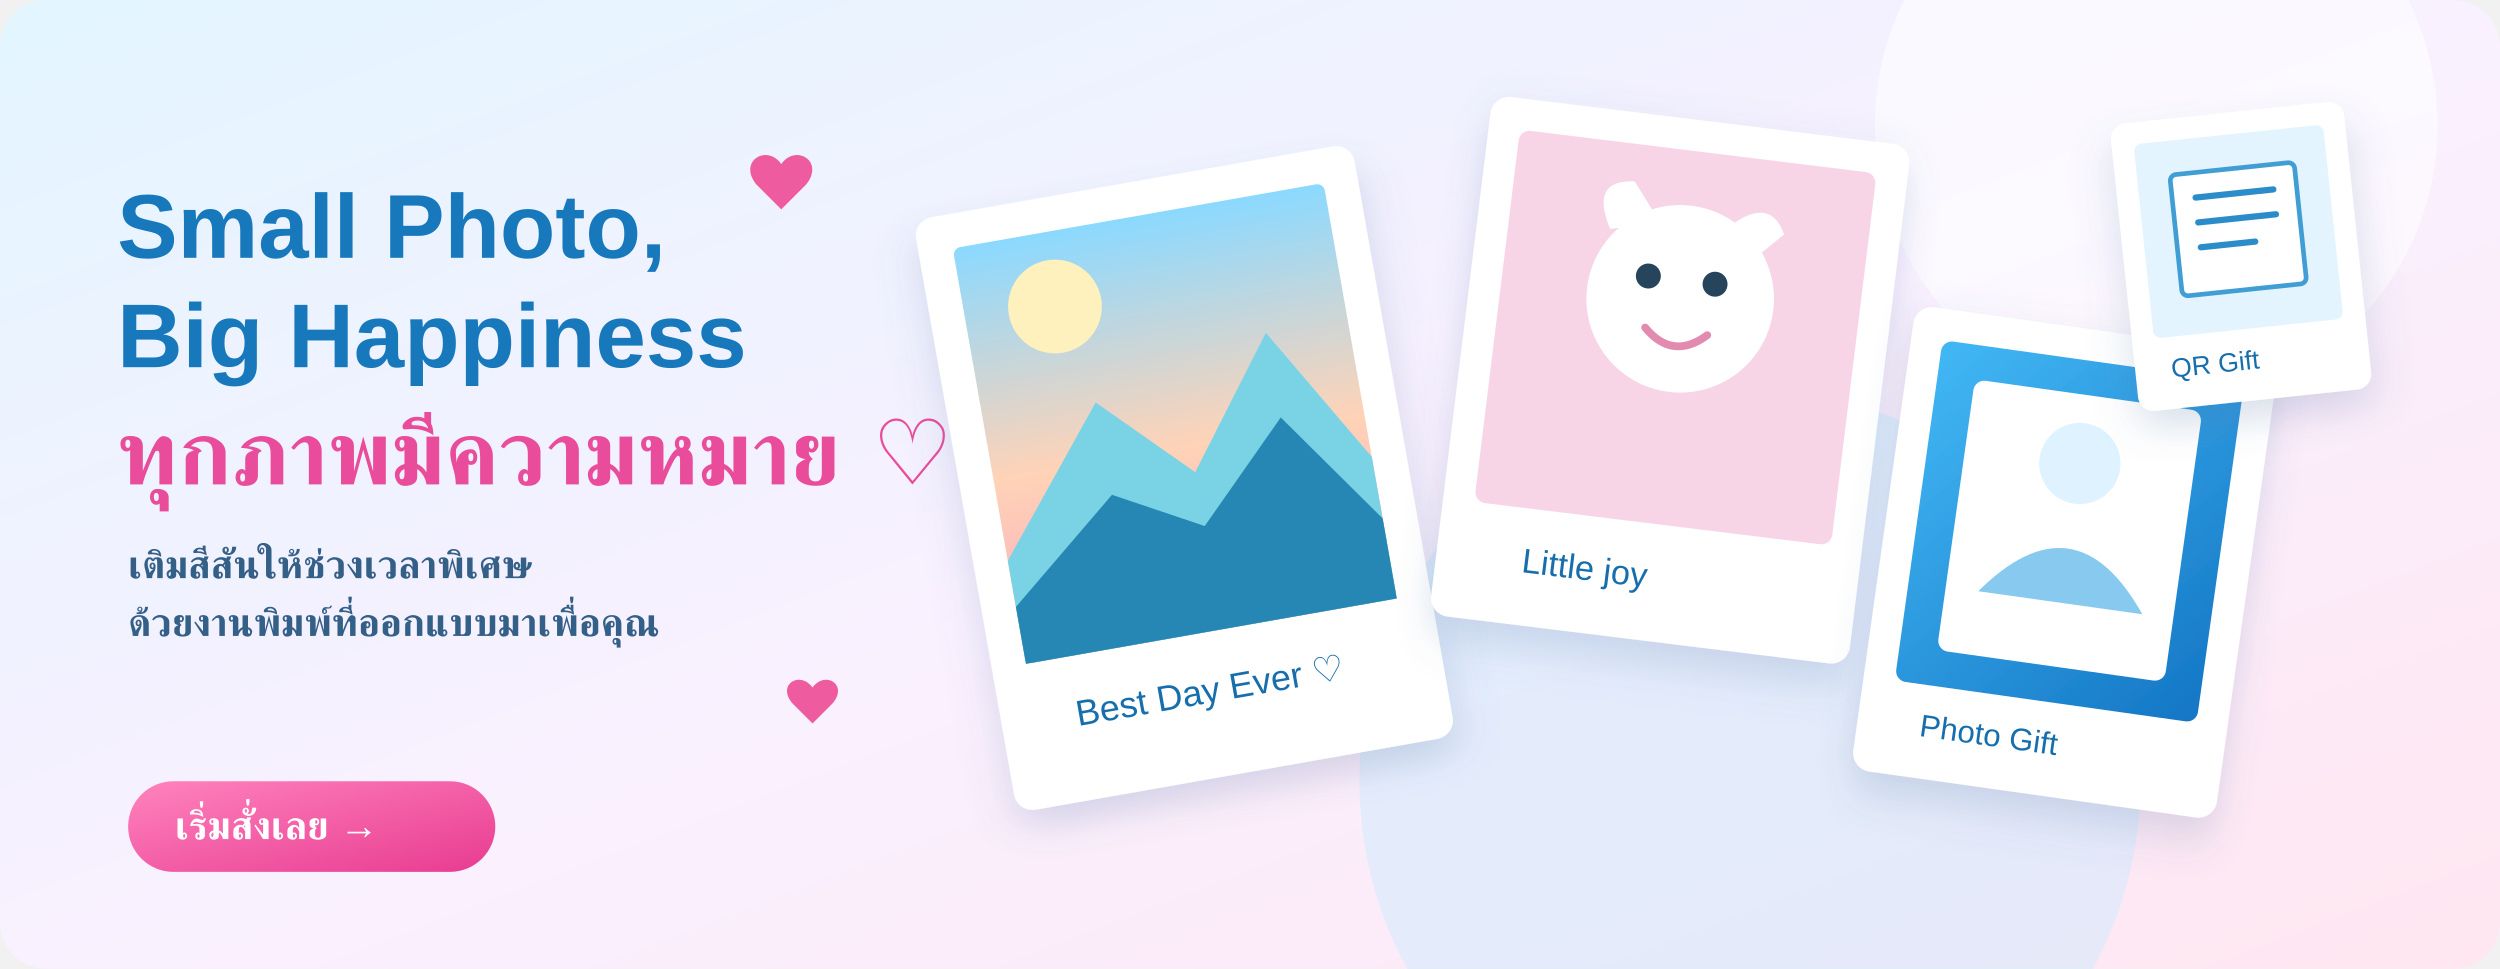
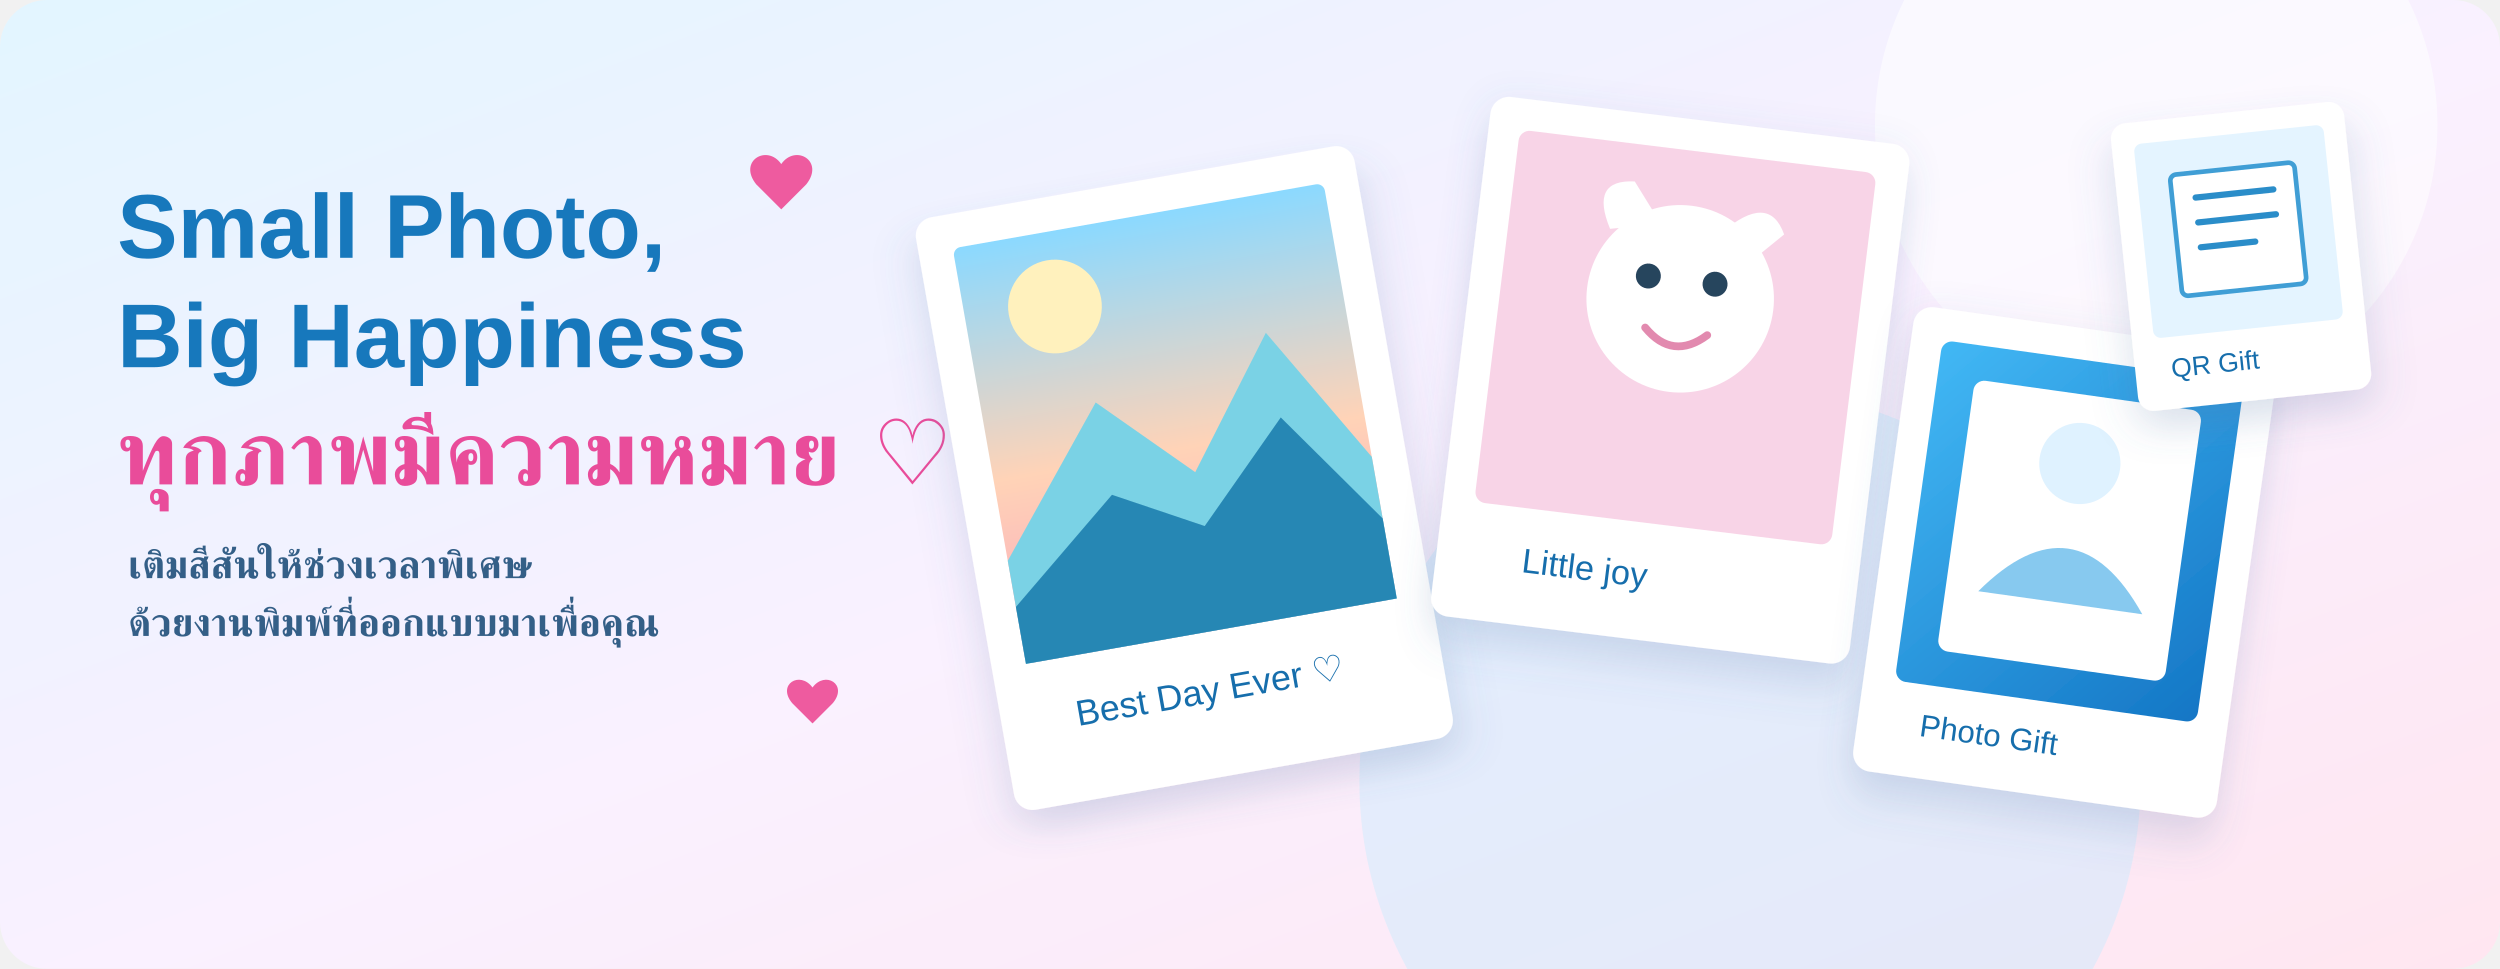
<svg xmlns="http://www.w3.org/2000/svg" viewBox="0 0 1600 620" role="img" aria-label="DMC Studio banner artwork">
  <defs>
    <linearGradient id="bg" x1="0" y1="0" x2="1" y2="1">
      <stop stop-color="#dff4ff" />
      <stop offset=".52" stop-color="#f9efff" />
      <stop offset="1" stop-color="#ffe3ef" />
    </linearGradient>
    <linearGradient id="blue" x1="0" y1="0" x2="1" y2="1">
      <stop stop-color="#42b8f5" />
      <stop offset="1" stop-color="#1476c5" />
    </linearGradient>
    <linearGradient id="pink" x1="0" y1="0" x2="1" y2="1">
      <stop stop-color="#ff83bd" />
      <stop offset="1" stop-color="#e83b91" />
    </linearGradient>
    <linearGradient id="photo" x1="0" y1="0" x2="0" y2="1">
      <stop stop-color="#8bd9ff" />
      <stop offset=".56" stop-color="#ffd3b7" />
      <stop offset="1" stop-color="#f9a6bd" />
    </linearGradient>
    <filter id="shadow" x="-20%" y="-20%" width="150%" height="160%">
      <feDropShadow dx="0" dy="12" stdDeviation="13" flood-color="#5276a4" flood-opacity=".22" />
    </filter>
  </defs>
  <rect width="1600" height="620" rx="30" fill="url(#bg)" />
  <circle cx="1380" cy="80" r="180" fill="#fff" opacity=".55" />
  <circle cx="1120" cy="500" r="250" fill="#bceaff" opacity=".42" />
  <path d="M0 0h1600v620H0Z" fill="#fff" opacity=".1" />
  <g font-family="Arial,sans-serif" font-weight="700">
    <text x="75" y="165" font-size="58" fill="#1778bc">Small Photo,</text>
    <text x="75" y="235" font-size="58" fill="#1778bc">Big Happiness</text>
    <text x="75" y="310" font-size="58" fill="#e94c9a">ทุกภาพมีความหมาย ♡</text>
    <text x="82" y="370" font-size="25" fill="#345f87">เติมสีสันให้ช่วงเวลาพิเศษ</text>
    <text x="82" y="407" font-size="25" fill="#345f87">ด้วยงานพิมพ์ที่ออกแบบมาเพื่อคุณ</text>
  </g>
  <g transform="rotate(-10 780 330)" filter="url(#shadow)">
    <rect x="620" y="110" width="285" height="385" rx="12" fill="#fff" />
    <rect x="642" y="132" width="241" height="270" rx="5" fill="url(#photo)" />
    <circle cx="700" cy="180" r="30" fill="#fff1bd" />
    <path d="M642 335 715 245 770 300 830 220 883 310V402H642Z" fill="#7ad2e5" />
    <path d="M642 365 715 305 770 335 830 275 883 350V402H642Z" fill="#2887b4" />
    <text x="668" y="447" font-family="Arial" font-size="23" fill="#176eac">Best Day Ever ♡</text>
  </g>
  <g transform="rotate(7 1060 275)" filter="url(#shadow)">
    <rect x="930" y="75" width="270" height="335" rx="12" fill="#fff" />
    <rect x="950" y="95" width="230" height="240" rx="7" fill="#f8d4e7" />
    <circle cx="1065" cy="190" r="60" fill="#fff" />
    <circle cx="1043" cy="178" r="8" fill="#28445d" />
    <circle cx="1086" cy="178" r="8" fill="#28445d" />
    <path d="M1045 211q20 19 40 0" fill="none" stroke="#e28aaf" stroke-width="5" stroke-linecap="round" />
    <path d="M1015 151q-17-30 12-32l20 25M1086 145q27-30 40-4l-25 26" fill="#fff" />
    <text x="985" y="376" font-family="Arial" font-size="22" fill="#176eac">Little joy</text>
  </g>
  <g transform="rotate(8 1320 390)" filter="url(#shadow)">
    <rect x="1200" y="210" width="235" height="300" rx="12" fill="#fff" />
    <rect x="1220" y="230" width="195" height="220" rx="7" fill="url(#blue)" />
    <rect x="1244" y="252" width="147" height="175" rx="7" fill="#fff" />
    <circle cx="1318" cy="296" r="26" fill="#dff2ff" />
    <path d="M1265 386q53-70 106 0" fill="#87c9ef" />
    <text x="1240" y="483" font-family="Arial" font-size="20" fill="#176eac">Photo Gift</text>
  </g>
  <g transform="rotate(-6 1450 170)" filter="url(#shadow)">
    <rect x="1360" y="70" width="150" height="185" rx="10" fill="#fff" />
    <rect x="1374" y="84" width="122" height="125" rx="5" fill="#e4f4ff" />
    <rect x="1395" y="106" width="80" height="78" rx="4" fill="#fff" stroke="#3f9ed5" stroke-width="3" />
    <path d="M1410 122h50M1410 138h50M1410 154h35" stroke="#2c8dc9" stroke-width="4" stroke-linecap="round" />
    <text x="1383" y="235" font-family="Arial" font-size="17" fill="#176eac">QR Gift</text>
  </g>
-   <g transform="translate(82 500)">
-     <rect width="235" height="58" rx="29" fill="url(#pink)" />
-     <text x="30" y="37" font-family="Arial,sans-serif" font-size="25" font-weight="700" fill="#fff">เริ่มสั่งเลย →</text>
-   </g>
  <g fill="#ee5b9f">
    <path d="M500 105c-9-13-28-2-16 13l16 16 16-16c12-15-7-26-16-13Z" />
    <path d="M520 440c-8-11-23-2-13 10l13 13 13-13c10-12-5-21-13-10Z" />
  </g>
</svg>
